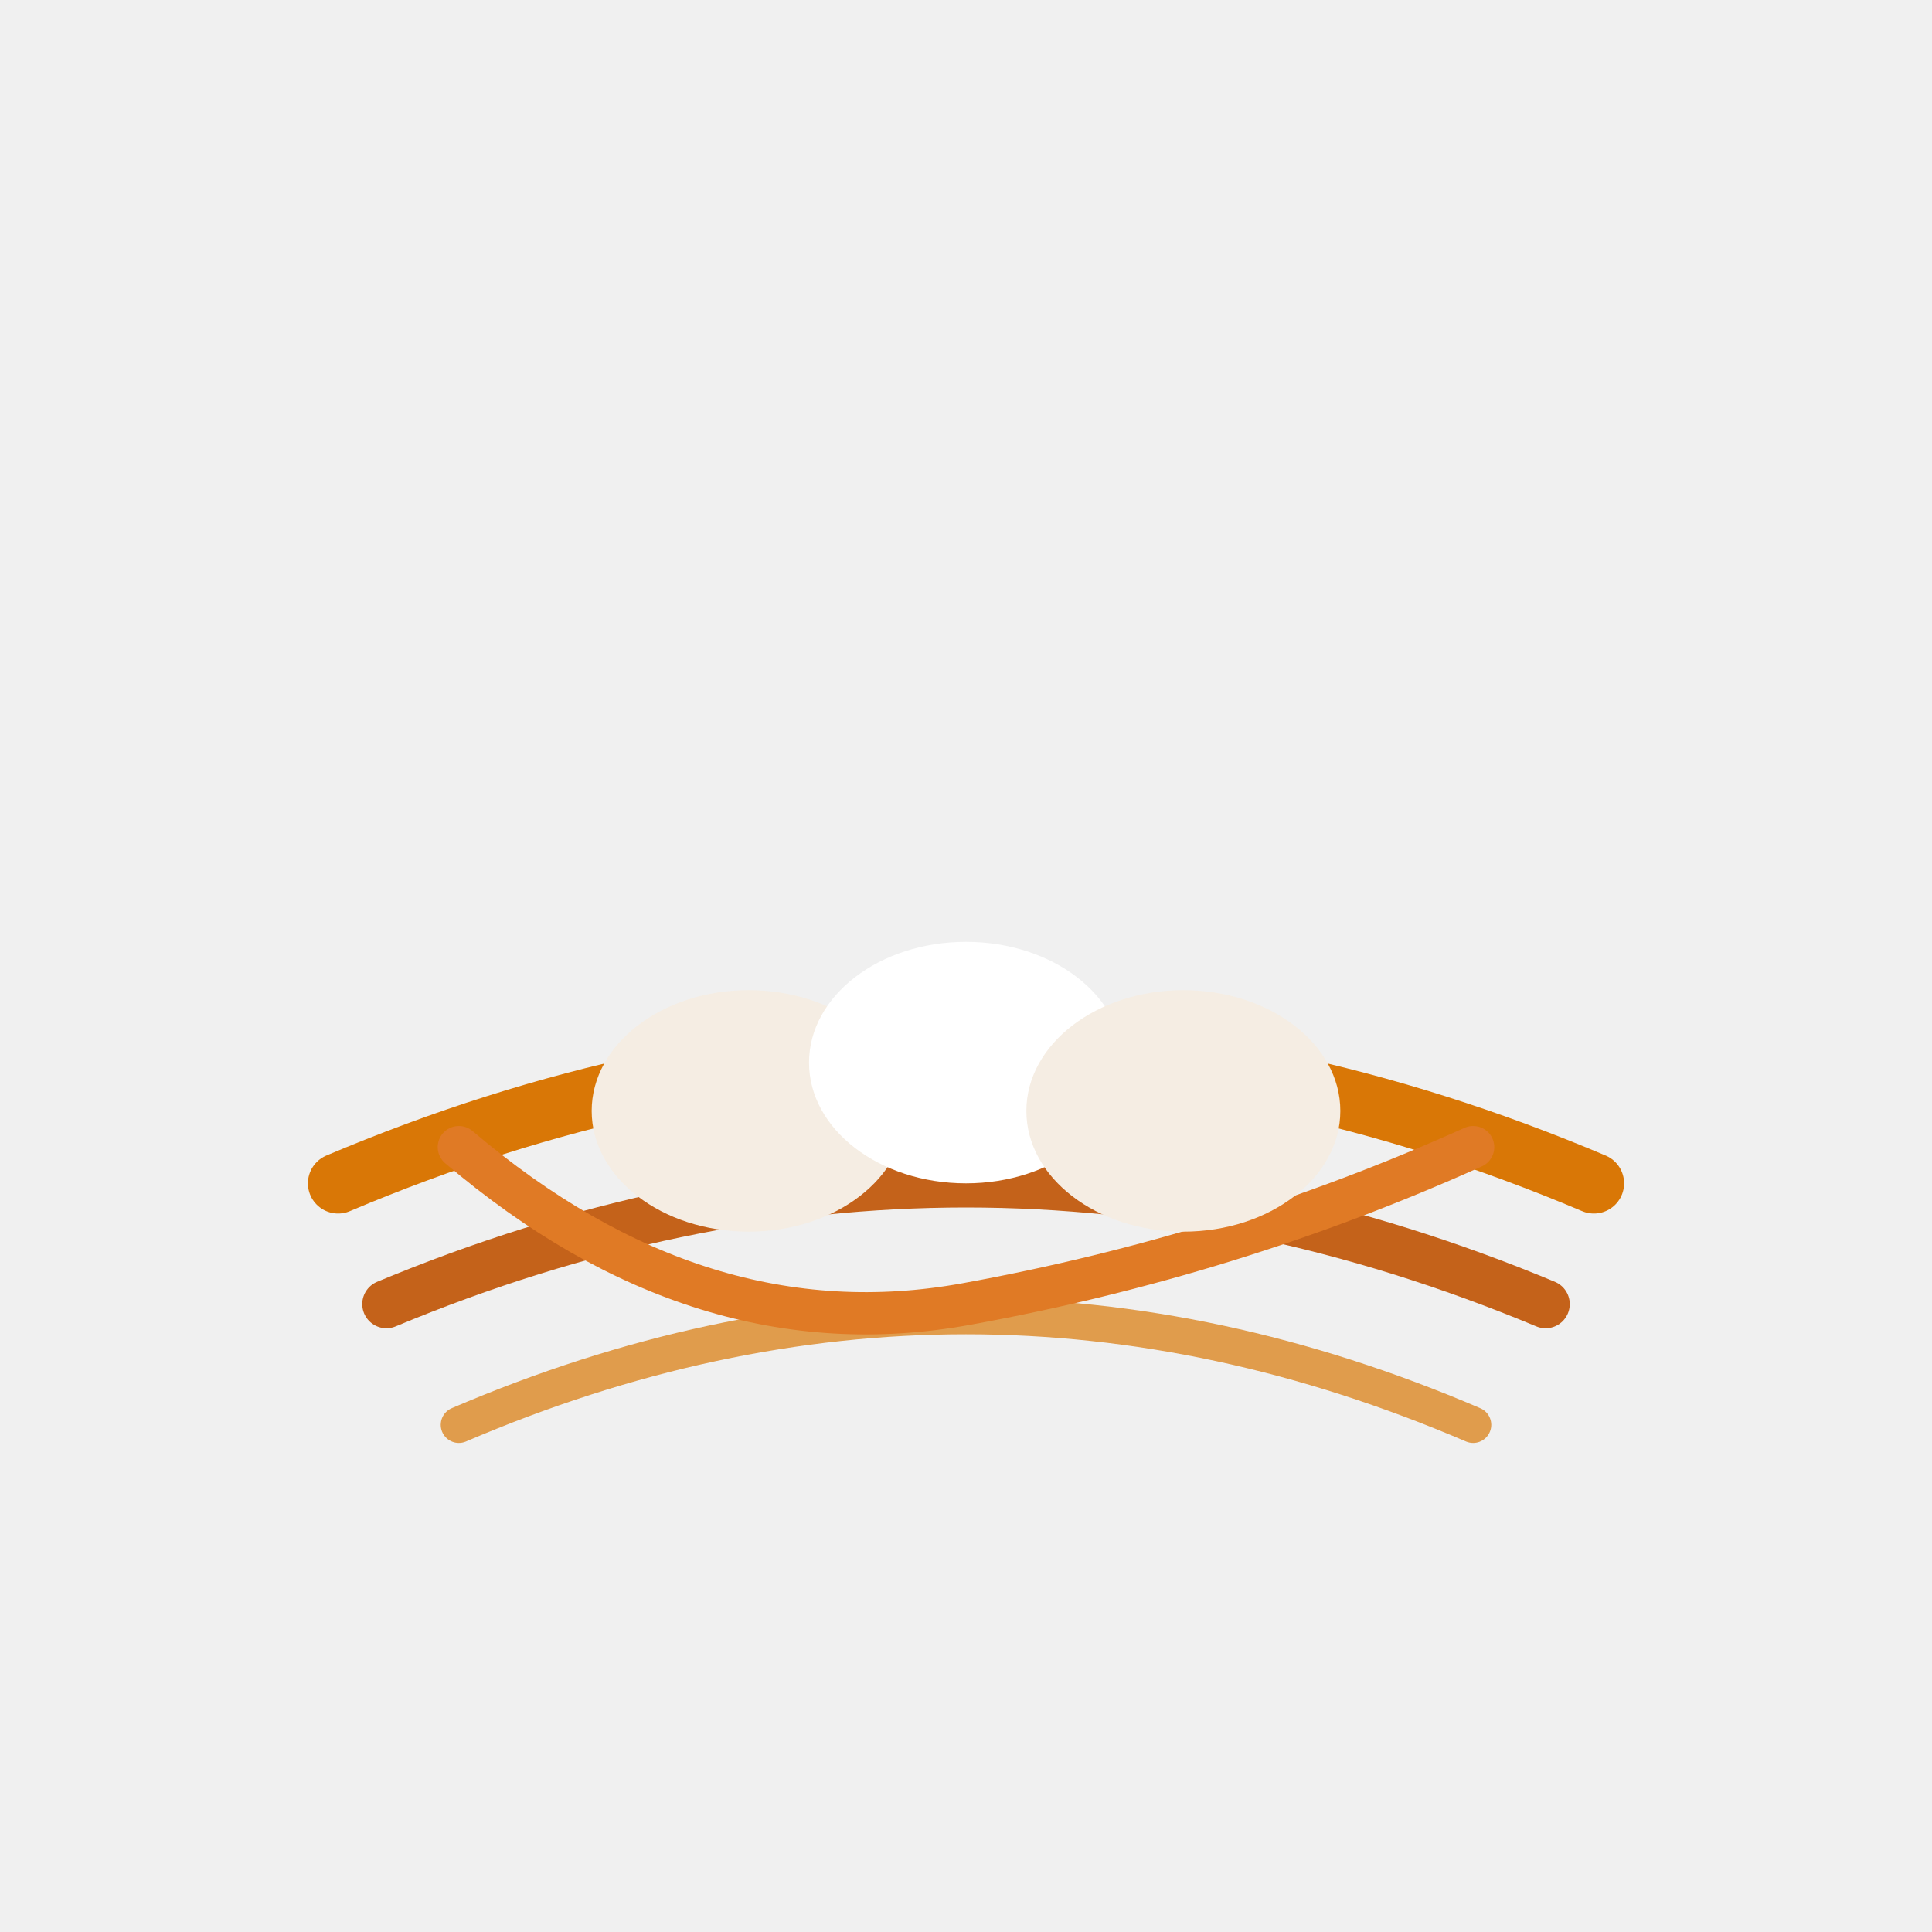
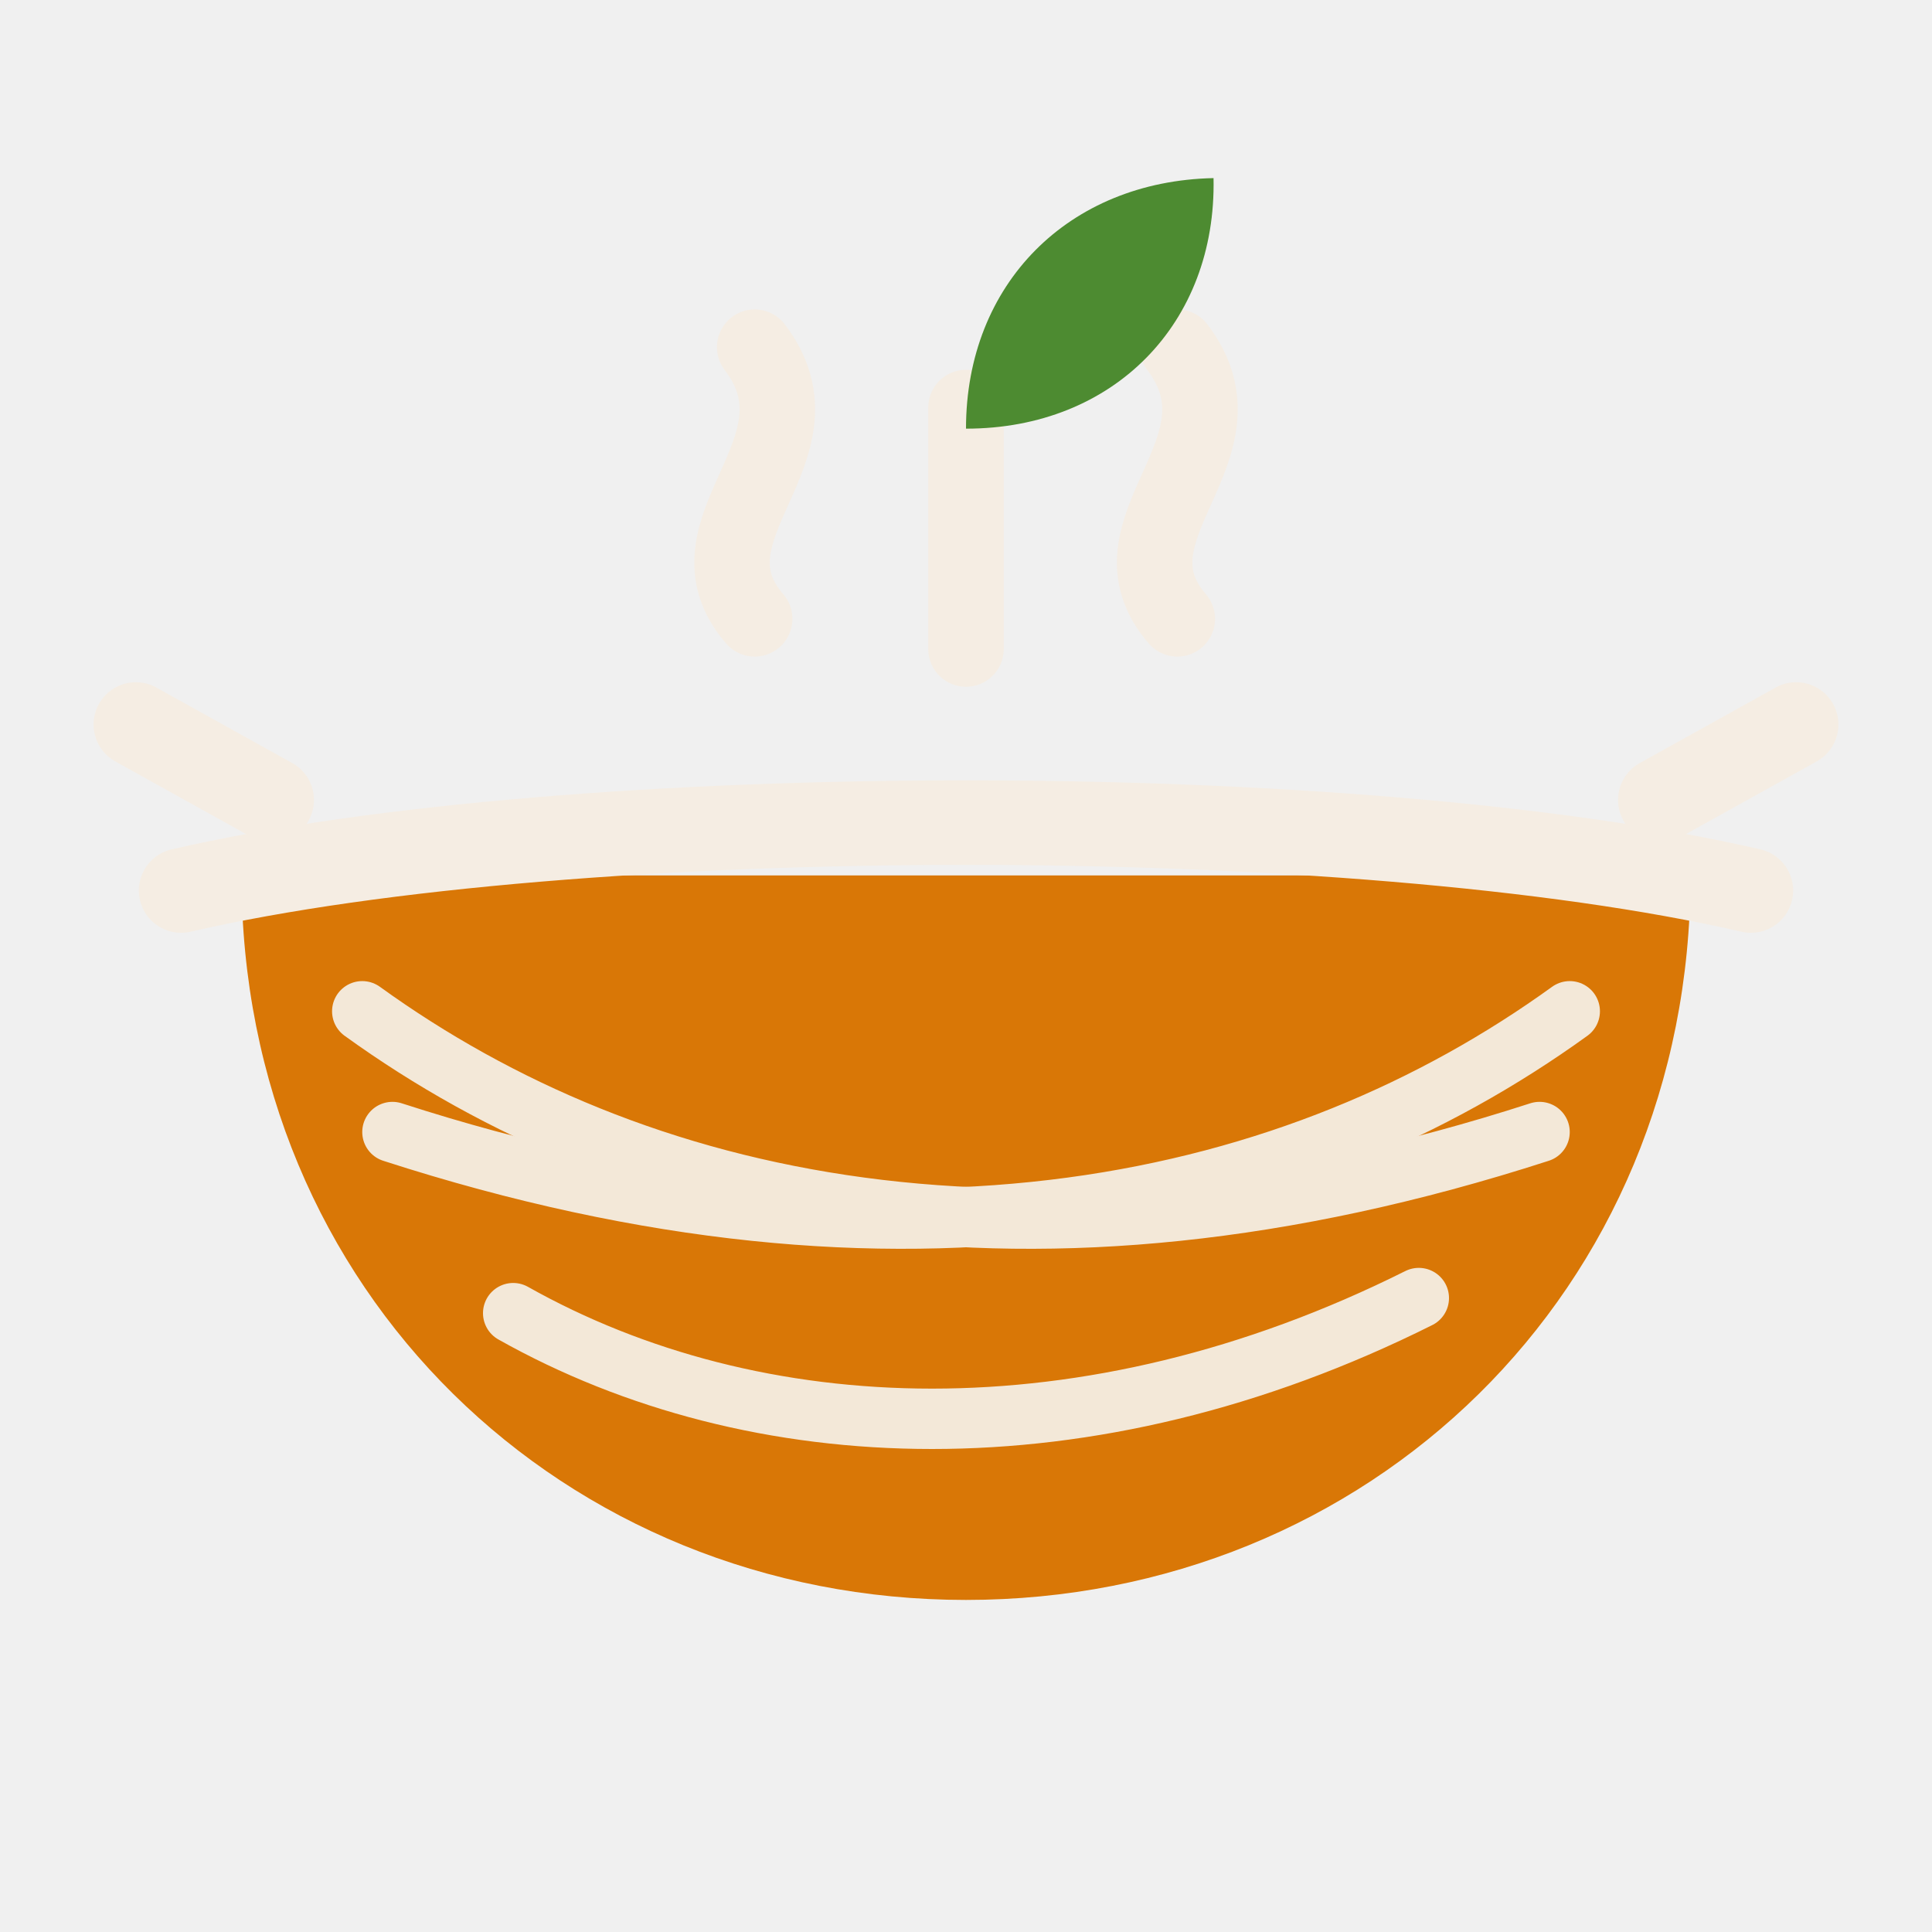
- <svg xmlns="http://www.w3.org/2000/svg" viewBox="0 0 160 160">
-   <path d="M 28 98 Q 80 76 132 98" fill="none" stroke="#D97706" stroke-width="5" stroke-linecap="round" />
-   <path d="M 32 108 Q 80 88 128 108" fill="none" stroke="#C4621A" stroke-width="4" stroke-linecap="round" />
-   <path d="M 38 118 Q 80 100 122 118" fill="none" stroke="#D97706" stroke-width="3" stroke-linecap="round" opacity="0.7" />
-   <path d="M 38 95 Q 58 112 80 108 Q 102 104 122 95" fill="none" stroke="#E07A25" stroke-width="3.5" stroke-linecap="round" />
-   <ellipse cx="62" cy="92" rx="13" ry="10" fill="#F5EDE3" />
-   <ellipse cx="80" cy="88" rx="13" ry="10" fill="#FFFFFF" />
-   <ellipse cx="98" cy="92" rx="13" ry="10" fill="#F5EDE3" />
+ <svg xmlns="http://www.w3.org/2000/svg" viewBox="0 0 64 64" width="64" height="64">
+   <path d="M25 20.5c-2.6-3 2.6-5.6 0-9" fill="none" stroke="#F5EDE3" stroke-width="2.5" stroke-linecap="round" />
+   <path d="M39 20.5c-2.6-3 2.6-5.6 0-9" fill="none" stroke="#F5EDE3" stroke-width="2.5" stroke-linecap="round" />
+   <path d="M32 21.5V13.5" stroke="#F5EDE3" stroke-width="2.5" stroke-linecap="round" />
+   <path d="M32 14.2c0-4.8 3.4-8.2 8.2-8.3c.1 4.8-3.3 8.3-8.2 8.3z" fill="#4D8B31" />
+   <path d="M8 29h48c0 13.8-10.7 24-24 24S8 42.8 8 29z" fill="#D97706" />
+   <g fill="none" stroke="#F5EDE3" stroke-width="2" stroke-linecap="round" opacity="0.95">
+     <path d="M12 33.5c9 6.5 22 9.5 39 4" />
+     <path d="M52 33.5c-9 6.5-22 9.5-39 4" />
+     <path d="M17 43.5c8 4.5 19 5 30-.5" />
+   </g>
+   <g fill="none" stroke="#F5EDE3" stroke-width="2.8" stroke-linecap="round">
+     <path d="M6 29.5c13-3 39-3 52 0" />
+     <path d="M9 26.5l-4.5-2.5" />
+     <path d="M55 26.5l4.5-2.5" />
+   </g>
</svg>
